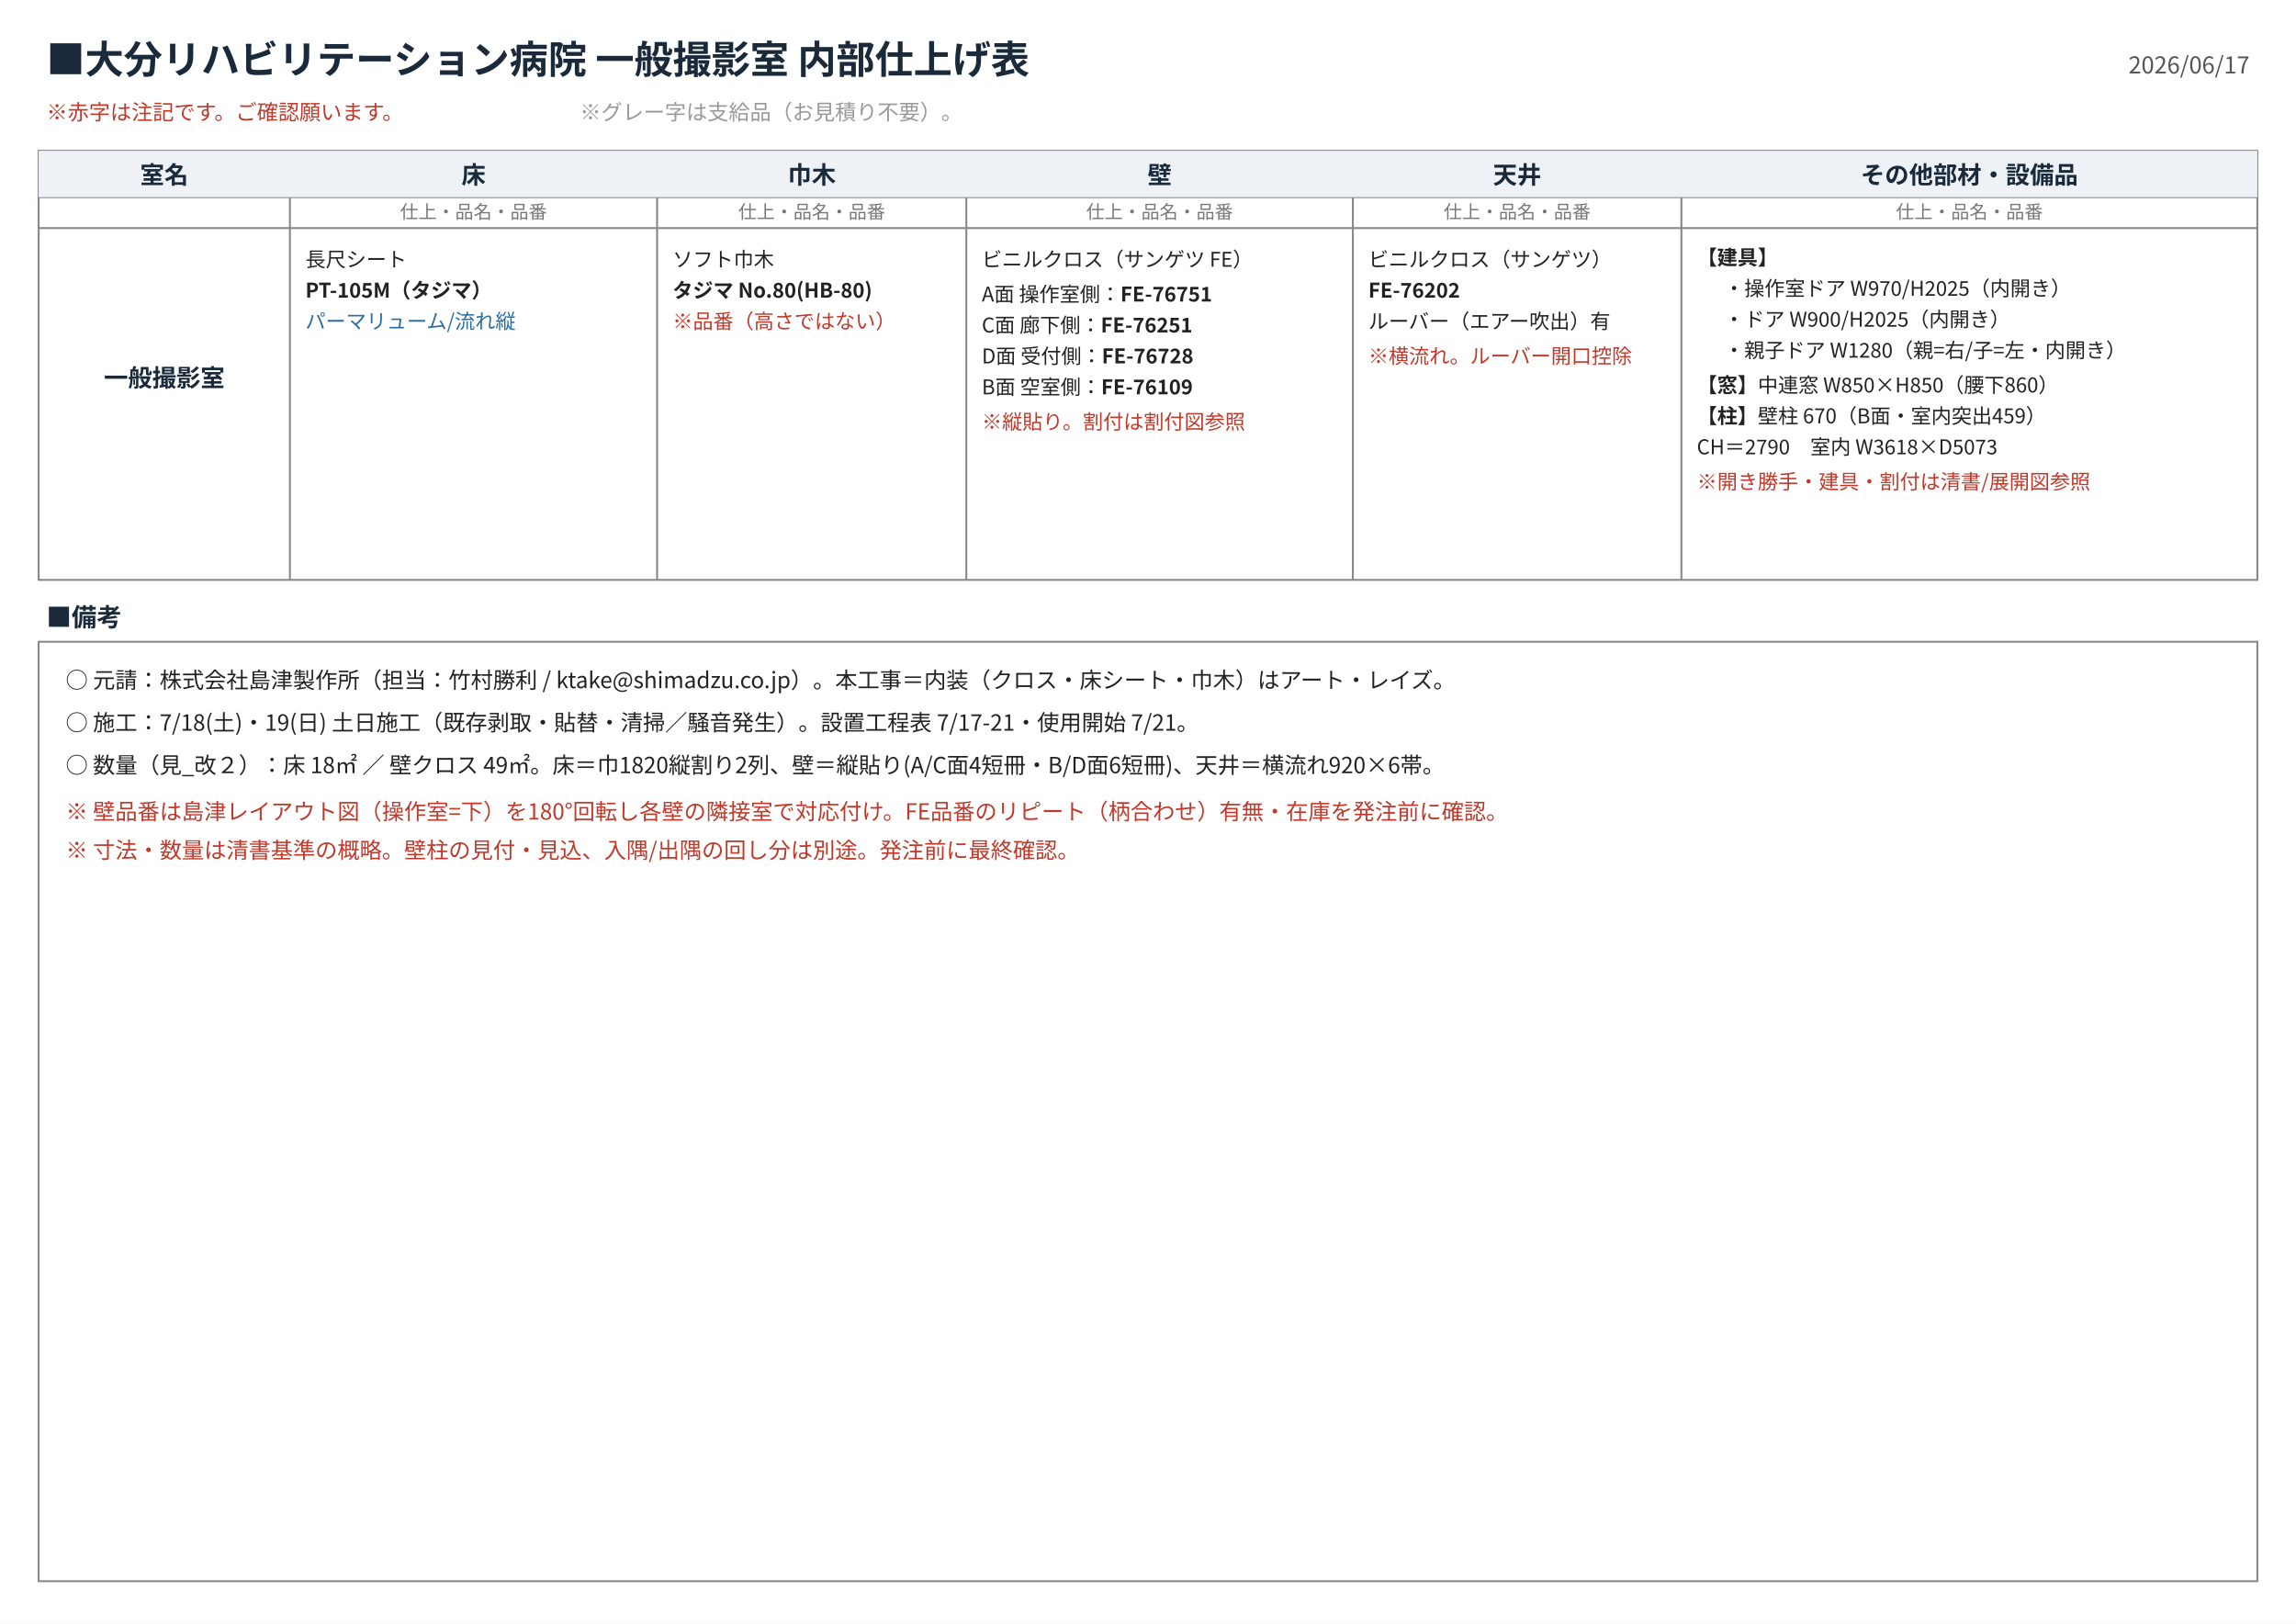
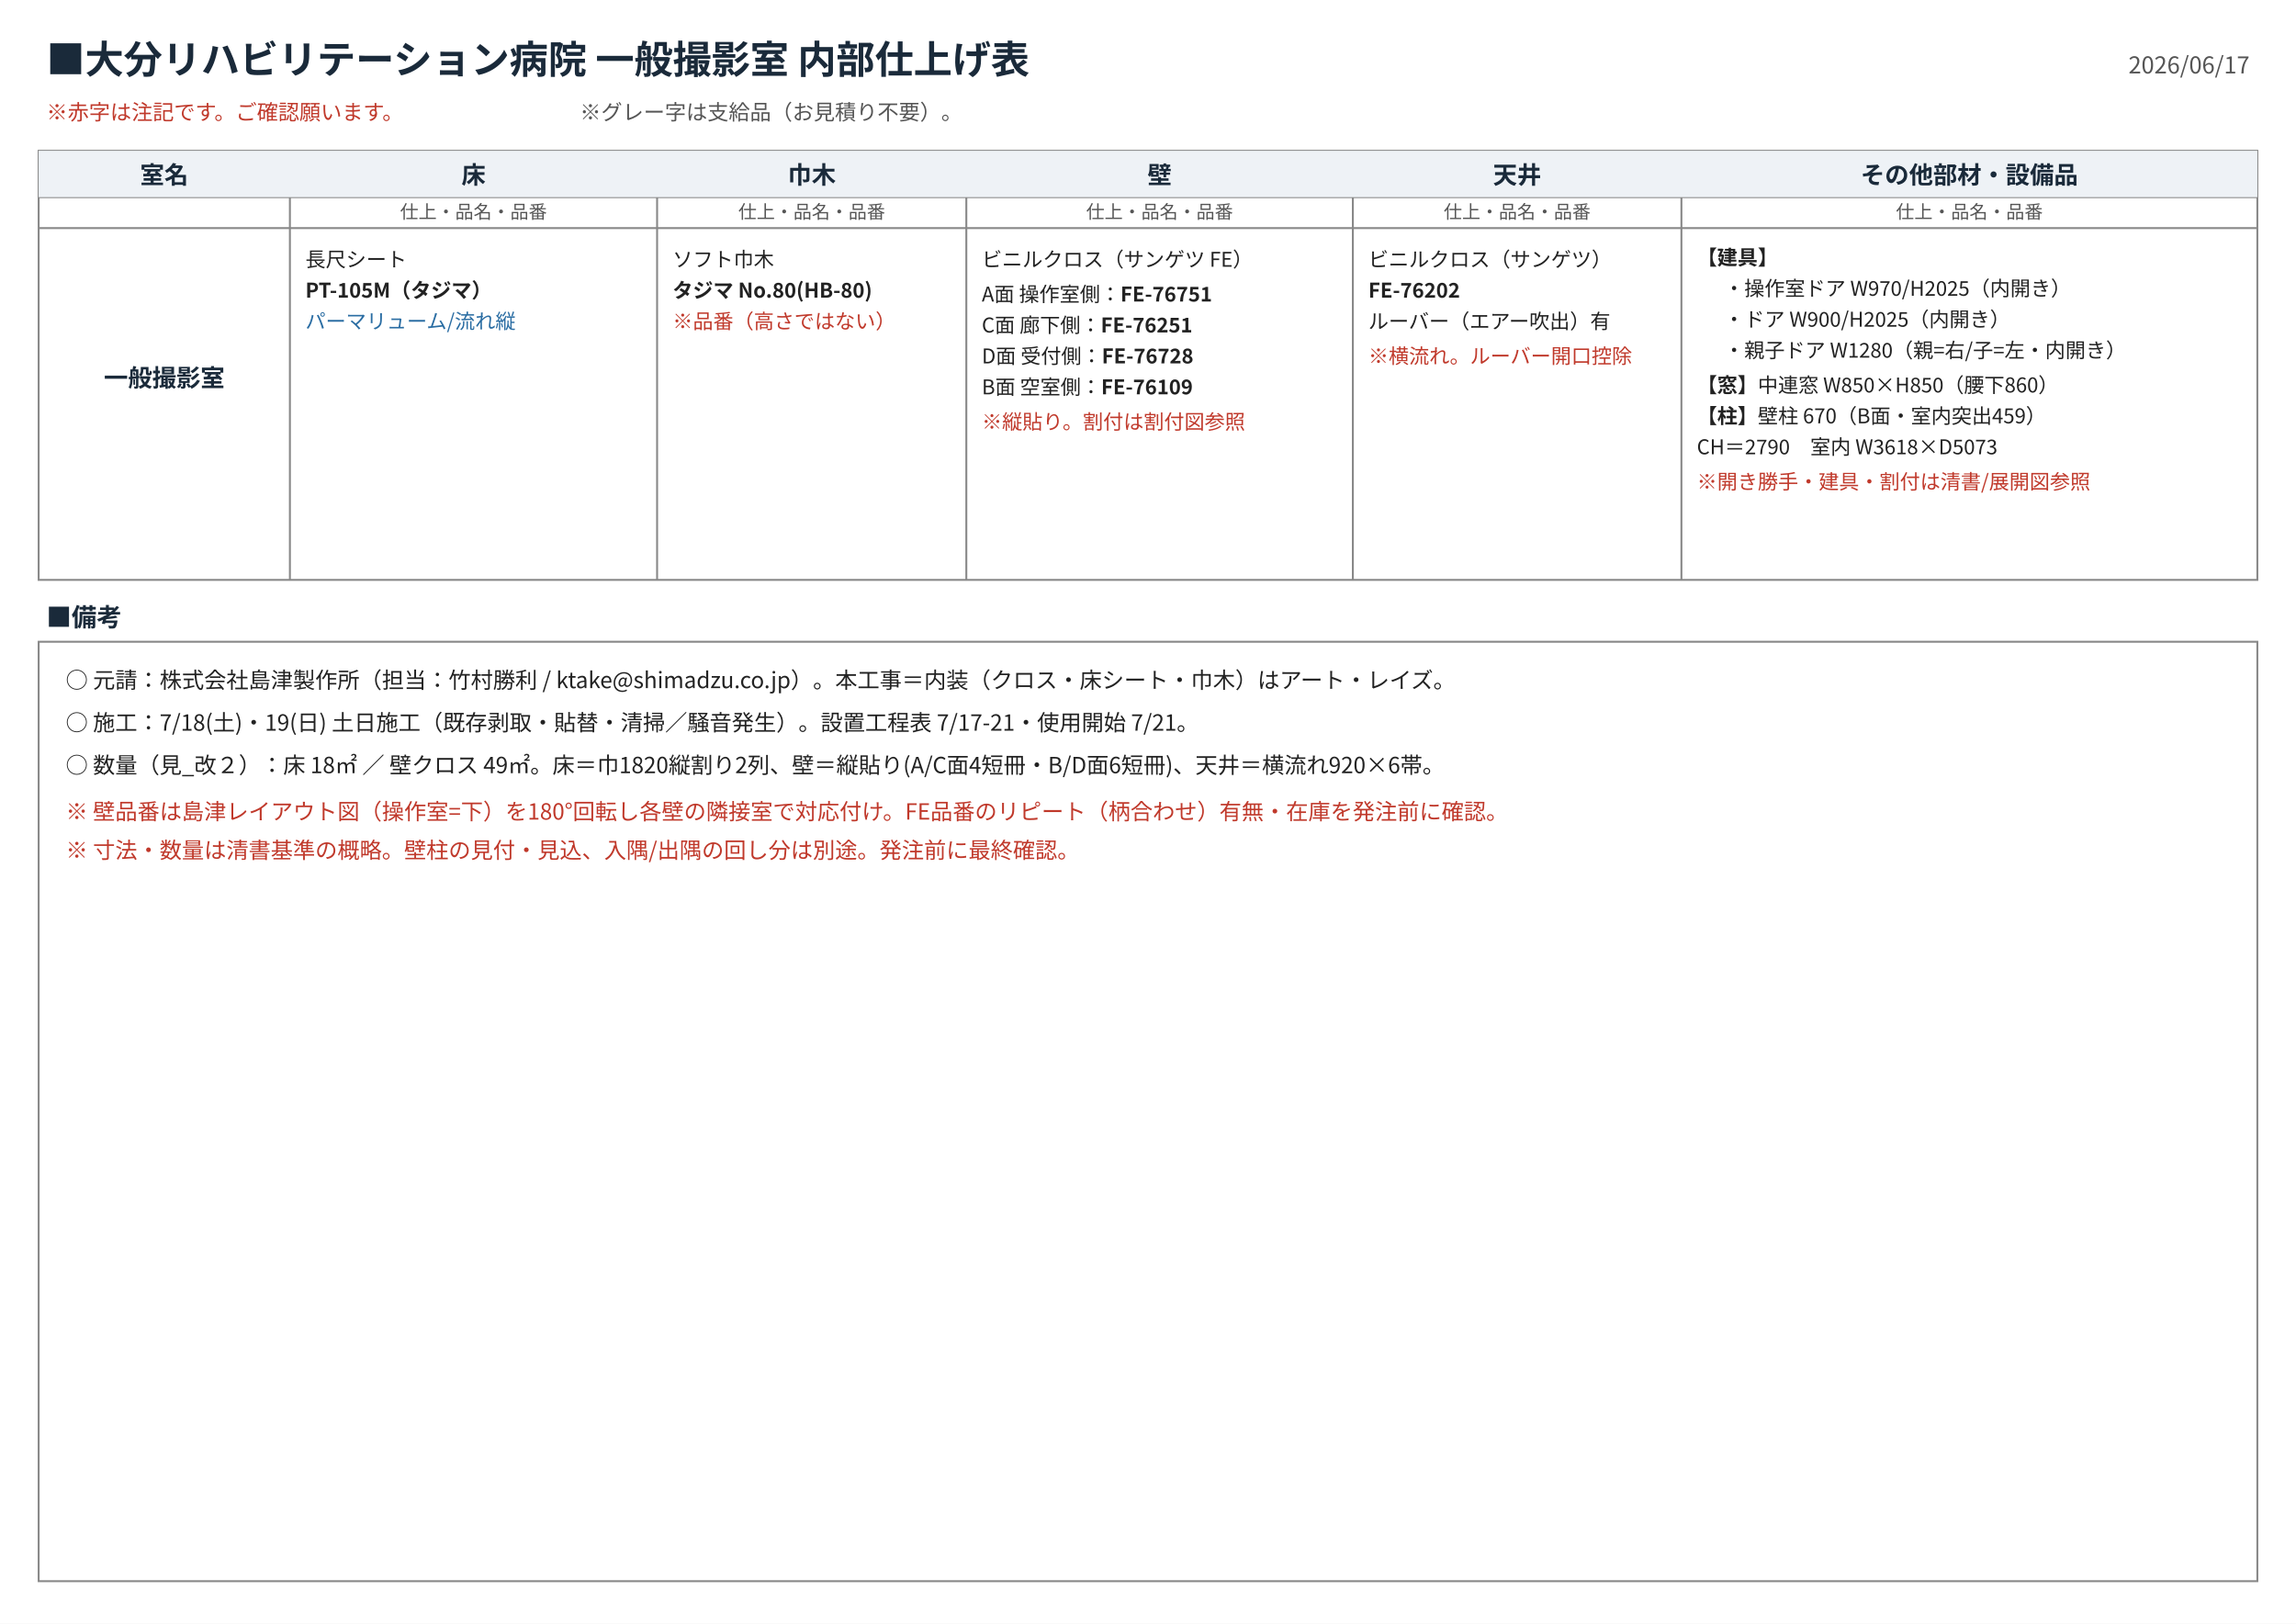
<svg xmlns="http://www.w3.org/2000/svg" viewBox="0 0 1188 840" font-family="'Noto Sans CJK JP','Noto Sans JP','IPAGothic','Yu Gothic','Hiragino Kaku Gothic ProN','Meiryo',sans-serif">
  <rect x="0" y="0" width="1188" height="840" fill="#fff" />
  <text x="24" y="38" font-size="20" font-weight="bold" fill="#1a2a3a">■大分リハビリテーション病院 一般撮影室 内部仕上げ表</text>
  <text x="1164" y="38" font-size="12" fill="#555" text-anchor="end">2026/06/17</text>
  <text x="24" y="62" font-size="11" fill="#c0392b">※赤字は注記です。ご確認願います。</text>
-   <text x="300" y="62" font-size="11" fill="#999">※グレー字は支給品（お見積り不要）。</text>
+   <text x="300" y="62" font-size="11" fill="#555">※グレー字は支給品（お見積り不要）。</text>
  <g stroke="#888" stroke-width="1" fill="none">
    <rect x="20" y="78" width="1148" height="222" />
    <line x1="20" y1="102" x2="1168" y2="102" />
    <line x1="20" y1="118" x2="1168" y2="118" />
  </g>
  <g stroke="#888" stroke-width="1">
    <line x1="150" y1="78" x2="150" y2="300" />
    <line x1="340" y1="78" x2="340" y2="300" />
    <line x1="500" y1="78" x2="500" y2="300" />
    <line x1="700" y1="78" x2="700" y2="300" />
    <line x1="870" y1="78" x2="870" y2="300" />
  </g>
  <rect x="20" y="78" width="1148" height="24" fill="#eef2f6" />
  <g font-size="12.5" font-weight="bold" fill="#1a2a3a" text-anchor="middle">
    <text x="85" y="95">室名</text>
    <text x="245" y="95">床</text>
    <text x="420" y="95">巾木</text>
    <text x="600" y="95">壁</text>
    <text x="785" y="95">天井</text>
    <text x="1019" y="95">その他部材・設備品</text>
  </g>
-   <g font-size="9.5" fill="#777" text-anchor="middle">
+   <g font-size="9.5" fill="#555" text-anchor="middle">
    <text x="245" y="113">仕上・品名・品番</text>
    <text x="420" y="113">仕上・品名・品番</text>
    <text x="600" y="113">仕上・品名・品番</text>
    <text x="785" y="113">仕上・品名・品番</text>
    <text x="1019" y="113">仕上・品名・品番</text>
  </g>
  <text x="85" y="200" font-size="12.5" font-weight="bold" fill="#1a2a3a" text-anchor="middle">一般撮影室</text>
  <g font-size="10.5" fill="#222">
    <text x="158" y="138">長尺シート</text>
    <text x="158" y="154" font-weight="bold">PT-105M（タジマ）</text>
    <text x="158" y="170" fill="#2a6da3">パーマリューム/流れ縦</text>
  </g>
  <g font-size="10.5" fill="#222">
    <text x="348" y="138">ソフト巾木</text>
    <text x="348" y="154" font-weight="bold">タジマ No.80(HB-80)</text>
    <text x="348" y="170" fill="#c0392b">※品番（高さではない）</text>
  </g>
  <g font-size="10.5" fill="#222">
    <text x="508" y="138">ビニルクロス（サンゲツ FE）</text>
    <text x="508" y="156">A面 操作室側：<tspan font-weight="bold">FE-76751</tspan>
    </text>
    <text x="508" y="172">C面 廊下側：<tspan font-weight="bold">FE-76251</tspan>
    </text>
    <text x="508" y="188">D面 受付側：<tspan font-weight="bold">FE-76728</tspan>
    </text>
    <text x="508" y="204">B面 空室側：<tspan font-weight="bold">FE-76109</tspan>
    </text>
    <text x="508" y="222" fill="#c0392b">※縦貼り。割付は割付図参照</text>
  </g>
  <g font-size="10.5" fill="#222">
    <text x="708" y="138">ビニルクロス（サンゲツ）</text>
    <text x="708" y="154" font-weight="bold">FE-76202</text>
    <text x="708" y="170">ルーバー（エアー吹出）有</text>
    <text x="708" y="188" fill="#c0392b">※横流れ。ルーバー開口控除</text>
  </g>
  <g font-size="10.5" fill="#222">
    <text x="878" y="137" font-weight="bold">【建具】</text>
    <text x="892" y="153">・操作室ドア W970/H2025（内開き）</text>
    <text x="892" y="169">・ドア W900/H2025（内開き）</text>
    <text x="892" y="185">・親子ドア W1280（親=右/子=左・内開き）</text>
    <text x="878" y="203" font-weight="bold">【窓】<tspan font-weight="normal">中連窓 W850×H850（腰下860）</tspan>
    </text>
    <text x="878" y="219" font-weight="bold">【柱】<tspan font-weight="normal">壁柱 670（B面・室内突出459）</tspan>
    </text>
    <text x="878" y="235">CH＝2790　室内 W3618×D5073</text>
    <text x="878" y="253" fill="#c0392b">※開き勝手・建具・割付は清書/展開図参照</text>
  </g>
  <text x="24" y="324" font-size="13" font-weight="bold" fill="#1a2a3a">■備考</text>
  <rect x="20" y="332" width="1148" height="486" fill="#fff" stroke="#888" stroke-width="1" />
  <g font-size="11.5" fill="#222">
    <text x="34" y="356">○ 元請：株式会社島津製作所（担当：竹村勝利 / ktake@shimadzu.co.jp）。本工事＝内装（クロス・床シート・巾木）はアート・レイズ。</text>
    <text x="34" y="378">○ 施工：7/18(土)・19(日) 土日施工（既存剥取・貼替・清掃／騒音発生）。設置工程表 7/17-21・使用開始 7/21。</text>
    <text x="34" y="400">○ 数量（見_改２）：床 18㎡ ／ 壁クロス 49㎡。床＝巾1820縦割り2列、壁＝縦貼り(A/C面4短冊・B/D面6短冊)、天井＝横流れ920×6帯。</text>
    <text x="34" y="424" fill="#c0392b">※ 壁品番は島津レイアウト図（操作室=下）を180°回転し各壁の隣接室で対応付け。FE品番のリピート（柄合わせ）有無・在庫を発注前に確認。</text>
    <text x="34" y="444" fill="#c0392b">※ 寸法・数量は清書基準の概略。壁柱の見付・見込、入隅/出隅の回し分は別途。発注前に最終確認。</text>
  </g>
</svg>
